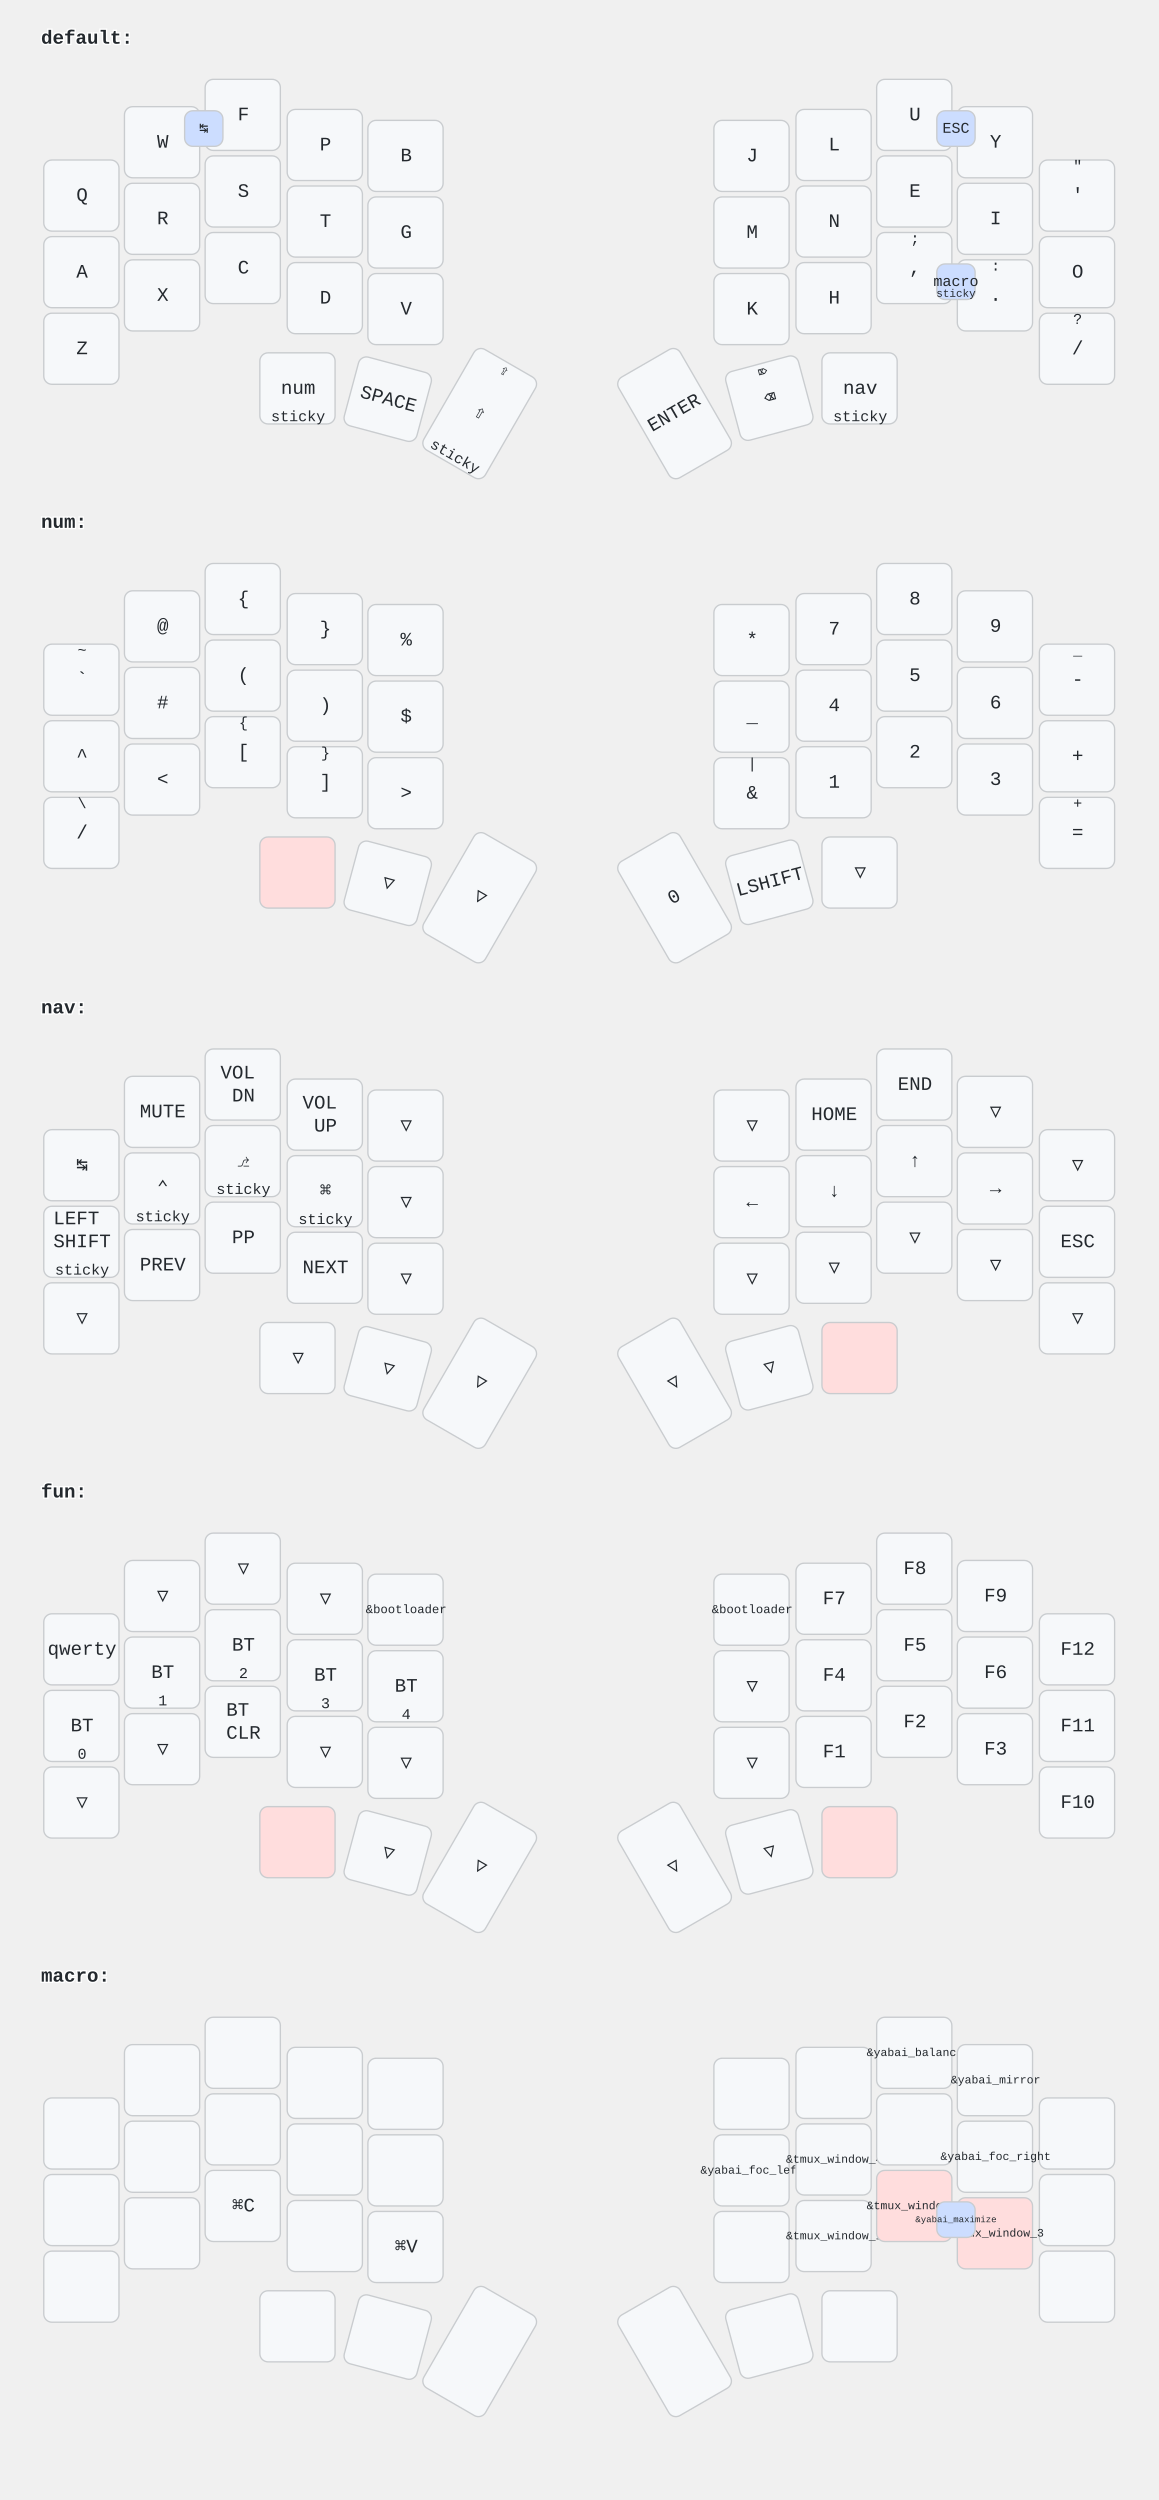
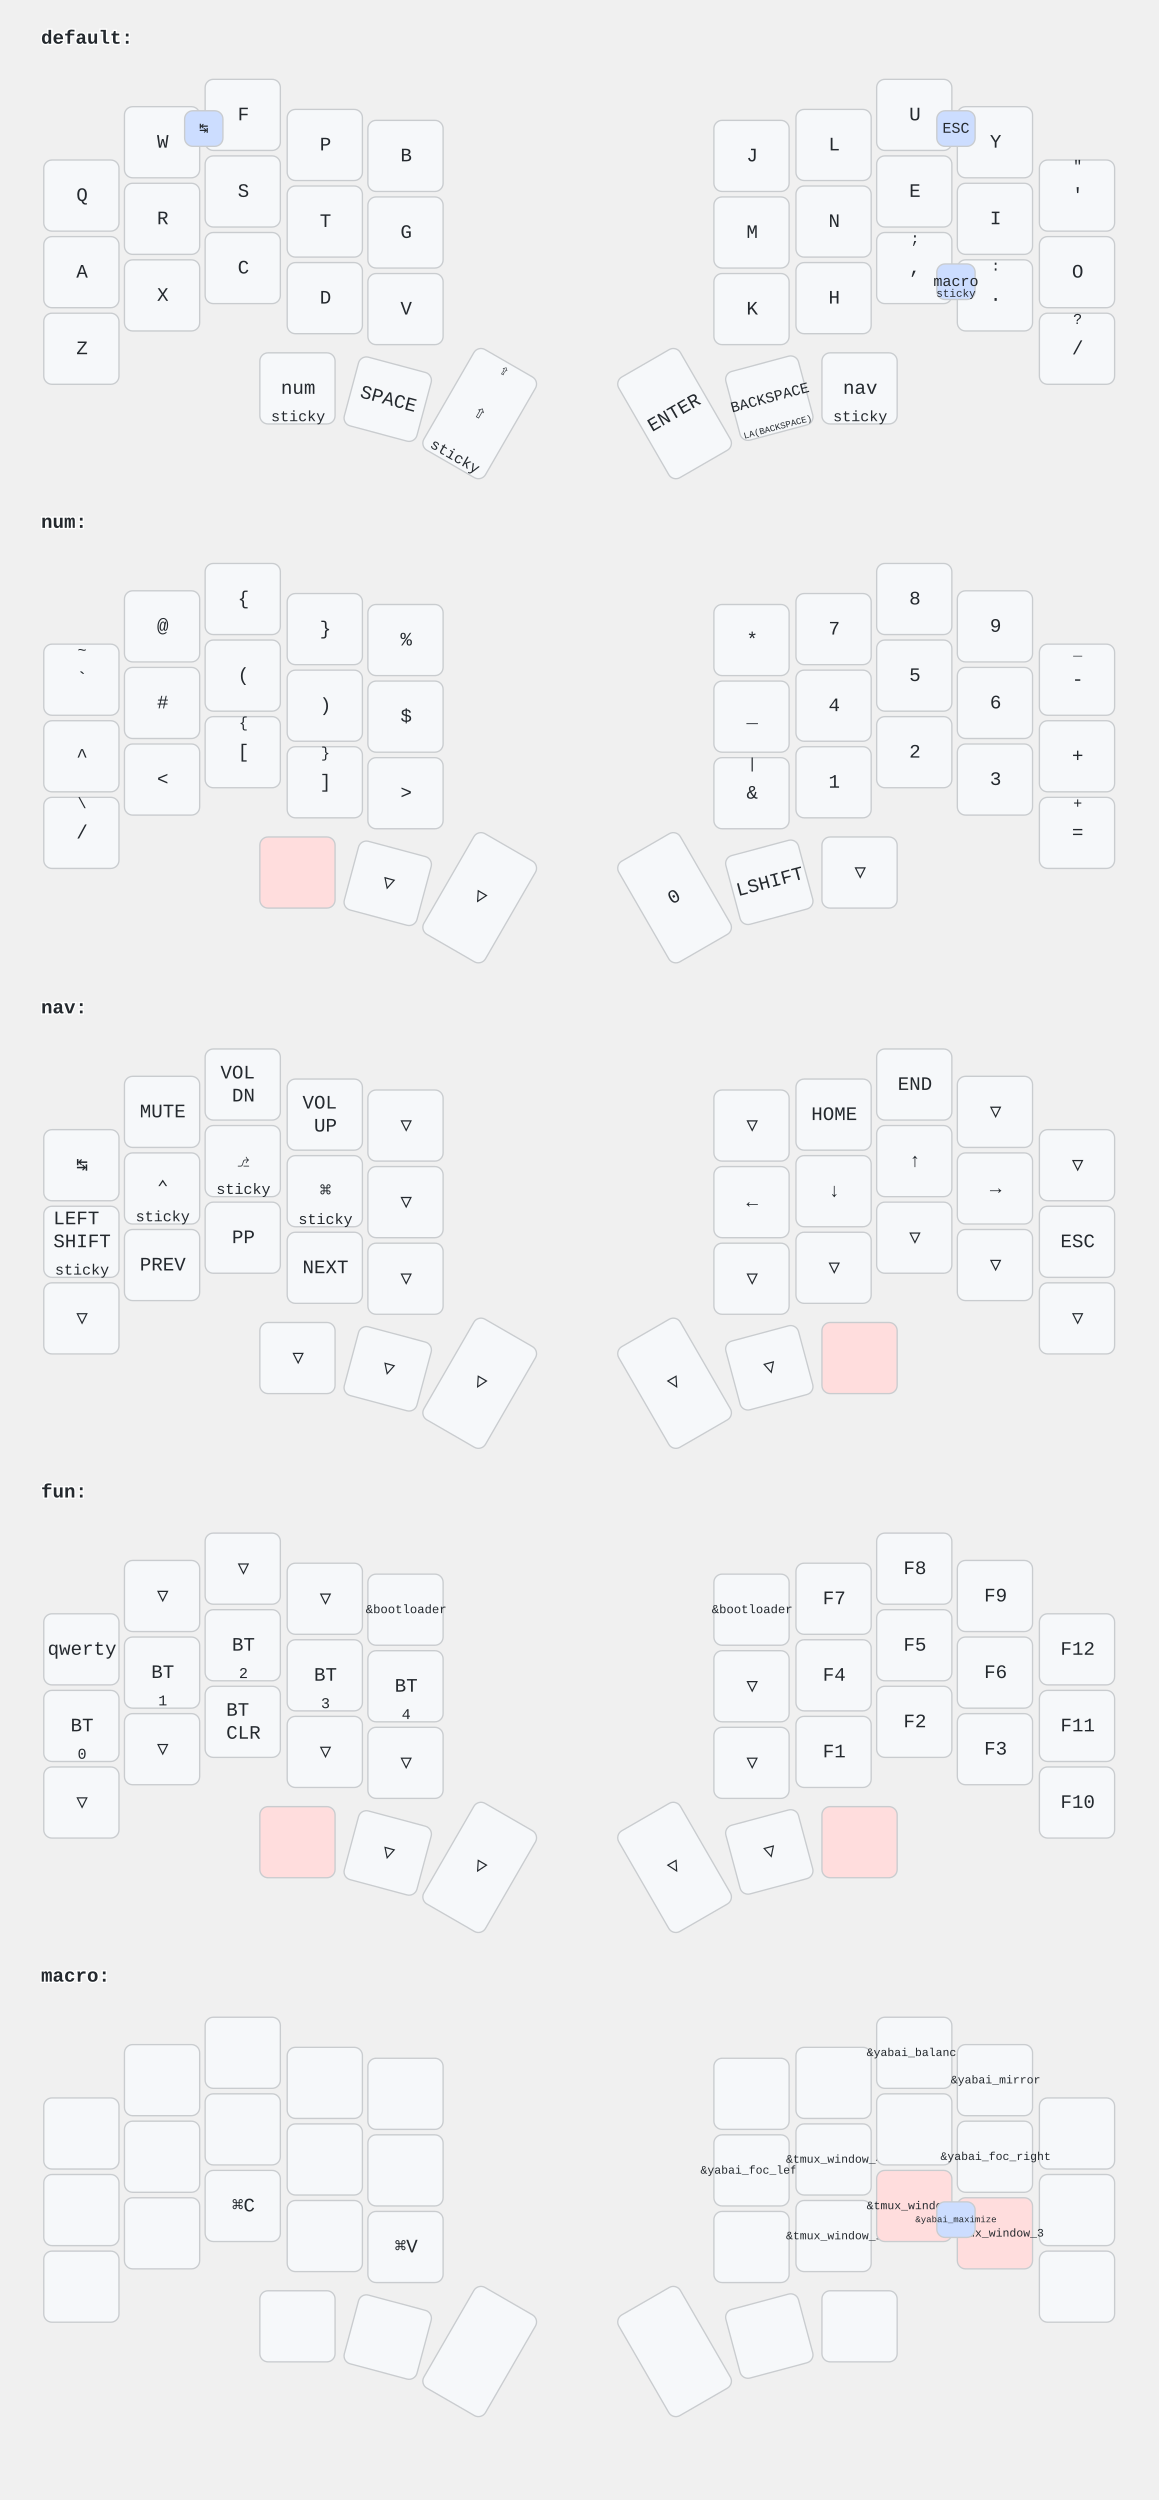
<svg xmlns="http://www.w3.org/2000/svg" width="847" height="1828" viewBox="0 0 847 1828" class="keymap">
  <style>/* font and background color specifications */
svg {
    font-family: SFMono-Regular,Consolas,Liberation Mono,Menlo,monospace;
    font-size: 14px;
    font-kerning: normal;
    text-rendering: optimizeLegibility;
    fill: #24292e;
}

/* default key styling */
rect {
    fill: #f6f8fa;
    stroke: #c9cccf;
    stroke-width: 1;
}

/* color accent for combo boxes */
rect.combo {
    fill: #cdf;
}

/* color accent for held keys */
rect.held, rect.combo.held {
    fill: #fdd;
}

/* color accent for ghost (optional) keys */
rect.ghost, rect.combo.ghost {
    fill: #ddd;
}

text {
    text-anchor: middle;
    dominant-baseline: middle;
}

/* styling for layer labels */
text.label {
    font-weight: bold;
    text-anchor: start;
    stroke: white;
    stroke-width: 2;
    paint-order: stroke;
}

/* styling for combo tap, and key hold/shifted label text */
text.combo, text.hold, text.shifted {
    font-size: 11px;
}

text.hold {
    text-anchor: middle;
    dominant-baseline: auto;
}

text.shifted {
    text-anchor: middle;
    dominant-baseline: hanging;
}

/* styling for hold/shifted label text in combo box */
text.combo.hold, text.combo.shifted {
    font-size: 8px;
}

/* styling for combo dendrons */
path {
    stroke-width: 1;
    stroke: gray;
    fill: none;
}
</style>
  <g transform="translate(30, 0)" class="layer-default">
    <text x="0" y="28" class="label">default:</text>
    <g transform="translate(0, 56)">
      <g transform="translate(30, 87)" class="key keypos-0">
        <rect rx="6" ry="6" x="-28" y="-26" width="55" height="52" class="key" />
        <text x="0" y="0" class="key tap">Q</text>
      </g>
      <g transform="translate(89, 48)" class="key keypos-1">
        <rect rx="6" ry="6" x="-28" y="-26" width="55" height="52" class="key" />
        <text x="0" y="0" class="key tap">W</text>
      </g>
      <g transform="translate(148, 28)" class="key keypos-2">
        <rect rx="6" ry="6" x="-28" y="-26" width="55" height="52" class="key" />
        <text x="0" y="0" class="key tap">F</text>
      </g>
      <g transform="translate(208, 50)" class="key keypos-3">
        <rect rx="6" ry="6" x="-28" y="-26" width="55" height="52" class="key" />
        <text x="0" y="0" class="key tap">P</text>
      </g>
      <g transform="translate(267, 58)" class="key keypos-4">
        <rect rx="6" ry="6" x="-28" y="-26" width="55" height="52" class="key" />
        <text x="0" y="0" class="key tap">B</text>
      </g>
      <g transform="translate(520, 58)" class="key keypos-5">
        <rect rx="6" ry="6" x="-28" y="-26" width="55" height="52" class="key" />
        <text x="0" y="0" class="key tap">J</text>
      </g>
      <g transform="translate(580, 50)" class="key keypos-6">
        <rect rx="6" ry="6" x="-28" y="-26" width="55" height="52" class="key" />
        <text x="0" y="0" class="key tap">L</text>
      </g>
      <g transform="translate(639, 28)" class="key keypos-7">
        <rect rx="6" ry="6" x="-28" y="-26" width="55" height="52" class="key" />
        <text x="0" y="0" class="key tap">U</text>
      </g>
      <g transform="translate(698, 48)" class="key keypos-8">
        <rect rx="6" ry="6" x="-28" y="-26" width="55" height="52" class="key" />
        <text x="0" y="0" class="key tap">Y</text>
      </g>
      <g transform="translate(758, 87)" class="key keypos-9">
        <rect rx="6" ry="6" x="-28" y="-26" width="55" height="52" class="key" />
        <text x="0" y="0" class="key tap">'</text>
        <text x="0" y="-24" class="key shifted">"</text>
      </g>
      <g transform="translate(30, 143)" class="key keypos-10">
        <rect rx="6" ry="6" x="-28" y="-26" width="55" height="52" class="key" />
        <text x="0" y="0" class="key tap">A</text>
      </g>
      <g transform="translate(89, 104)" class="key keypos-11">
        <rect rx="6" ry="6" x="-28" y="-26" width="55" height="52" class="key" />
        <text x="0" y="0" class="key tap">R</text>
      </g>
      <g transform="translate(148, 84)" class="key keypos-12">
        <rect rx="6" ry="6" x="-28" y="-26" width="55" height="52" class="key" />
        <text x="0" y="0" class="key tap">S</text>
      </g>
      <g transform="translate(208, 106)" class="key keypos-13">
        <rect rx="6" ry="6" x="-28" y="-26" width="55" height="52" class="key" />
        <text x="0" y="0" class="key tap">T</text>
      </g>
      <g transform="translate(267, 114)" class="key keypos-14">
        <rect rx="6" ry="6" x="-28" y="-26" width="55" height="52" class="key" />
        <text x="0" y="0" class="key tap">G</text>
      </g>
      <g transform="translate(520, 114)" class="key keypos-15">
        <rect rx="6" ry="6" x="-28" y="-26" width="55" height="52" class="key" />
        <text x="0" y="0" class="key tap">M</text>
      </g>
      <g transform="translate(580, 106)" class="key keypos-16">
        <rect rx="6" ry="6" x="-28" y="-26" width="55" height="52" class="key" />
        <text x="0" y="0" class="key tap">N</text>
      </g>
      <g transform="translate(639, 84)" class="key keypos-17">
        <rect rx="6" ry="6" x="-28" y="-26" width="55" height="52" class="key" />
        <text x="0" y="0" class="key tap">E</text>
      </g>
      <g transform="translate(698, 104)" class="key keypos-18">
        <rect rx="6" ry="6" x="-28" y="-26" width="55" height="52" class="key" />
        <text x="0" y="0" class="key tap">I</text>
      </g>
      <g transform="translate(758, 143)" class="key keypos-19">
        <rect rx="6" ry="6" x="-28" y="-26" width="55" height="52" class="key" />
        <text x="0" y="0" class="key tap">O</text>
      </g>
      <g transform="translate(30, 199)" class="key keypos-20">
        <rect rx="6" ry="6" x="-28" y="-26" width="55" height="52" class="key" />
        <text x="0" y="0" class="key tap">Z</text>
      </g>
      <g transform="translate(89, 160)" class="key keypos-21">
        <rect rx="6" ry="6" x="-28" y="-26" width="55" height="52" class="key" />
        <text x="0" y="0" class="key tap">X</text>
      </g>
      <g transform="translate(148, 140)" class="key keypos-22">
        <rect rx="6" ry="6" x="-28" y="-26" width="55" height="52" class="key" />
        <text x="0" y="0" class="key tap">C</text>
      </g>
      <g transform="translate(208, 162)" class="key keypos-23">
        <rect rx="6" ry="6" x="-28" y="-26" width="55" height="52" class="key" />
        <text x="0" y="0" class="key tap">D</text>
      </g>
      <g transform="translate(267, 170)" class="key keypos-24">
        <rect rx="6" ry="6" x="-28" y="-26" width="55" height="52" class="key" />
        <text x="0" y="0" class="key tap">V</text>
      </g>
      <g transform="translate(520, 170)" class="key keypos-25">
        <rect rx="6" ry="6" x="-28" y="-26" width="55" height="52" class="key" />
        <text x="0" y="0" class="key tap">K</text>
      </g>
      <g transform="translate(580, 162)" class="key keypos-26">
        <rect rx="6" ry="6" x="-28" y="-26" width="55" height="52" class="key" />
        <text x="0" y="0" class="key tap">H</text>
      </g>
      <g transform="translate(639, 140)" class="key keypos-27">
        <rect rx="6" ry="6" x="-28" y="-26" width="55" height="52" class="key" />
        <text x="0" y="0" class="key tap">,</text>
        <text x="0" y="-24" class="key shifted">;</text>
      </g>
      <g transform="translate(698, 160)" class="key keypos-28">
        <rect rx="6" ry="6" x="-28" y="-26" width="55" height="52" class="key" />
        <text x="0" y="0" class="key tap">.</text>
        <text x="0" y="-24" class="key shifted">:</text>
      </g>
      <g transform="translate(758, 199)" class="key keypos-29">
        <rect rx="6" ry="6" x="-28" y="-26" width="55" height="52" class="key" />
        <text x="0" y="0" class="key tap">/</text>
        <text x="0" y="-24" class="key shifted">?</text>
      </g>
      <g transform="translate(188, 228)" class="key keypos-30">
        <rect rx="6" ry="6" x="-28" y="-26" width="55" height="52" class="key" />
        <text x="0" y="0" class="key tap">num</text>
        <text x="0" y="24" class="key hold">sticky</text>
      </g>
      <g transform="translate(254, 236) rotate(15.0)" class="key keypos-31">
        <rect rx="6" ry="6" x="-28" y="-26" width="55" height="52" class="key" />
        <text x="0" y="0" class="key tap">SPACE</text>
      </g>
      <g transform="translate(321, 246) rotate(30.0)" class="key keypos-32">
        <rect rx="6" ry="6" x="-26" y="-42" width="52" height="85" class="key" />
        <text x="0" y="0" class="key tap">⇧</text>
        <text x="0" y="40" class="key hold">sticky</text>
        <text x="0" y="-40" class="key shifted">⇪</text>
      </g>
      <g transform="translate(463, 246) rotate(-30.0)" class="key keypos-33">
        <rect rx="6" ry="6" x="-26" y="-42" width="52" height="85" class="key" />
        <text x="0" y="0" class="key tap">ENTER</text>
      </g>
      <g transform="translate(533, 235) rotate(-15.0)" class="key keypos-34">
        <rect rx="6" ry="6" x="-28" y="-26" width="55" height="52" class="key" />
-         <text x="0" y="0" class="key tap">⌫</text>
-         <text x="0" y="-24" class="key shifted">⌦</text>
+         <text x="0" y="0" class="key tap">
+           <tspan style="font-size: 78%">BACKSPACE</tspan>
+         </text>
+         <text x="0" y="24" class="key hold">
+           <tspan style="font-size: 60%">LA(BACKSPACE)</tspan>
+         </text>
      </g>
      <g transform="translate(599, 228)" class="key keypos-35">
        <rect rx="6" ry="6" x="-28" y="-26" width="55" height="52" class="key" />
        <text x="0" y="0" class="key tap">nav</text>
        <text x="0" y="24" class="key hold">sticky</text>
      </g>
      <g class="combo combopos-0">
        <rect rx="6" ry="6" x="105" y="25" width="28" height="26" class="combo" />
        <text x="119" y="38" class="combo tap">↹</text>
      </g>
      <g class="combo combopos-1">
        <rect rx="6" ry="6" x="655" y="25" width="28" height="26" class="combo" />
        <text x="669" y="38" class="combo tap">ESC</text>
      </g>
      <g class="combo combopos-2">
        <rect rx="6" ry="6" x="655" y="137" width="28" height="26" class="combo" />
        <text x="669" y="150" class="combo tap">macro</text>
        <text x="669" y="161" class="combo hold">sticky</text>
      </g>
    </g>
  </g>
  <g transform="translate(30, 354)" class="layer-num">
    <text x="0" y="28" class="label">num:</text>
    <g transform="translate(0, 56)">
      <g transform="translate(30, 87)" class="key keypos-0">
        <rect rx="6" ry="6" x="-28" y="-26" width="55" height="52" class="key" />
        <text x="0" y="0" class="key tap">`</text>
        <text x="0" y="-24" class="key shifted">~</text>
      </g>
      <g transform="translate(89, 48)" class="key keypos-1">
        <rect rx="6" ry="6" x="-28" y="-26" width="55" height="52" class="key" />
        <text x="0" y="0" class="key tap">@</text>
      </g>
      <g transform="translate(148, 28)" class="key keypos-2">
        <rect rx="6" ry="6" x="-28" y="-26" width="55" height="52" class="key" />
        <text x="0" y="0" class="key tap">{</text>
      </g>
      <g transform="translate(208, 50)" class="key keypos-3">
        <rect rx="6" ry="6" x="-28" y="-26" width="55" height="52" class="key" />
        <text x="0" y="0" class="key tap">}</text>
      </g>
      <g transform="translate(267, 58)" class="key keypos-4">
        <rect rx="6" ry="6" x="-28" y="-26" width="55" height="52" class="key" />
        <text x="0" y="0" class="key tap">%</text>
      </g>
      <g transform="translate(520, 58)" class="key keypos-5">
        <rect rx="6" ry="6" x="-28" y="-26" width="55" height="52" class="key" />
        <text x="0" y="0" class="key tap">*</text>
      </g>
      <g transform="translate(580, 50)" class="key keypos-6">
        <rect rx="6" ry="6" x="-28" y="-26" width="55" height="52" class="key" />
        <text x="0" y="0" class="key tap">7</text>
      </g>
      <g transform="translate(639, 28)" class="key keypos-7">
        <rect rx="6" ry="6" x="-28" y="-26" width="55" height="52" class="key" />
        <text x="0" y="0" class="key tap">8</text>
      </g>
      <g transform="translate(698, 48)" class="key keypos-8">
        <rect rx="6" ry="6" x="-28" y="-26" width="55" height="52" class="key" />
        <text x="0" y="0" class="key tap">9</text>
      </g>
      <g transform="translate(758, 87)" class="key keypos-9">
        <rect rx="6" ry="6" x="-28" y="-26" width="55" height="52" class="key" />
        <text x="0" y="0" class="key tap">-</text>
        <text x="0" y="-24" class="key shifted">_</text>
      </g>
      <g transform="translate(30, 143)" class="key keypos-10">
        <rect rx="6" ry="6" x="-28" y="-26" width="55" height="52" class="key" />
        <text x="0" y="0" class="key tap">^</text>
      </g>
      <g transform="translate(89, 104)" class="key keypos-11">
        <rect rx="6" ry="6" x="-28" y="-26" width="55" height="52" class="key" />
        <text x="0" y="0" class="key tap">#</text>
      </g>
      <g transform="translate(148, 84)" class="key keypos-12">
        <rect rx="6" ry="6" x="-28" y="-26" width="55" height="52" class="key" />
        <text x="0" y="0" class="key tap">(</text>
      </g>
      <g transform="translate(208, 106)" class="key keypos-13">
        <rect rx="6" ry="6" x="-28" y="-26" width="55" height="52" class="key" />
        <text x="0" y="0" class="key tap">)</text>
      </g>
      <g transform="translate(267, 114)" class="key keypos-14">
        <rect rx="6" ry="6" x="-28" y="-26" width="55" height="52" class="key" />
        <text x="0" y="0" class="key tap">$</text>
      </g>
      <g transform="translate(520, 114)" class="key keypos-15">
        <rect rx="6" ry="6" x="-28" y="-26" width="55" height="52" class="key" />
        <text x="0" y="0" class="key tap">_</text>
      </g>
      <g transform="translate(580, 106)" class="key keypos-16">
        <rect rx="6" ry="6" x="-28" y="-26" width="55" height="52" class="key" />
        <text x="0" y="0" class="key tap">4</text>
      </g>
      <g transform="translate(639, 84)" class="key keypos-17">
        <rect rx="6" ry="6" x="-28" y="-26" width="55" height="52" class="key" />
        <text x="0" y="0" class="key tap">5</text>
      </g>
      <g transform="translate(698, 104)" class="key keypos-18">
        <rect rx="6" ry="6" x="-28" y="-26" width="55" height="52" class="key" />
        <text x="0" y="0" class="key tap">6</text>
      </g>
      <g transform="translate(758, 143)" class="key keypos-19">
        <rect rx="6" ry="6" x="-28" y="-26" width="55" height="52" class="key" />
        <text x="0" y="0" class="key tap">+</text>
      </g>
      <g transform="translate(30, 199)" class="key keypos-20">
        <rect rx="6" ry="6" x="-28" y="-26" width="55" height="52" class="key" />
        <text x="0" y="0" class="key tap">/</text>
        <text x="0" y="-24" class="key shifted">\</text>
      </g>
      <g transform="translate(89, 160)" class="key keypos-21">
        <rect rx="6" ry="6" x="-28" y="-26" width="55" height="52" class="key" />
        <text x="0" y="0" class="key tap">&lt;</text>
      </g>
      <g transform="translate(148, 140)" class="key keypos-22">
        <rect rx="6" ry="6" x="-28" y="-26" width="55" height="52" class="key" />
        <text x="0" y="0" class="key tap">[</text>
        <text x="0" y="-24" class="key shifted">{</text>
      </g>
      <g transform="translate(208, 162)" class="key keypos-23">
        <rect rx="6" ry="6" x="-28" y="-26" width="55" height="52" class="key" />
        <text x="0" y="0" class="key tap">]</text>
        <text x="0" y="-24" class="key shifted">}</text>
      </g>
      <g transform="translate(267, 170)" class="key keypos-24">
        <rect rx="6" ry="6" x="-28" y="-26" width="55" height="52" class="key" />
        <text x="0" y="0" class="key tap">&gt;</text>
      </g>
      <g transform="translate(520, 170)" class="key keypos-25">
        <rect rx="6" ry="6" x="-28" y="-26" width="55" height="52" class="key" />
        <text x="0" y="0" class="key tap">&amp;</text>
        <text x="0" y="-24" class="key shifted">|</text>
      </g>
      <g transform="translate(580, 162)" class="key keypos-26">
        <rect rx="6" ry="6" x="-28" y="-26" width="55" height="52" class="key" />
        <text x="0" y="0" class="key tap">1</text>
      </g>
      <g transform="translate(639, 140)" class="key keypos-27">
        <rect rx="6" ry="6" x="-28" y="-26" width="55" height="52" class="key" />
        <text x="0" y="0" class="key tap">2</text>
      </g>
      <g transform="translate(698, 160)" class="key keypos-28">
        <rect rx="6" ry="6" x="-28" y="-26" width="55" height="52" class="key" />
        <text x="0" y="0" class="key tap">3</text>
      </g>
      <g transform="translate(758, 199)" class="key keypos-29">
        <rect rx="6" ry="6" x="-28" y="-26" width="55" height="52" class="key" />
        <text x="0" y="0" class="key tap">=</text>
        <text x="0" y="-24" class="key shifted">+</text>
      </g>
      <g transform="translate(188, 228)" class="key held keypos-30">
        <rect rx="6" ry="6" x="-28" y="-26" width="55" height="52" class="key held" />
      </g>
      <g transform="translate(254, 236) rotate(15.0)" class="key trans keypos-31">
        <rect rx="6" ry="6" x="-28" y="-26" width="55" height="52" class="key trans" />
        <text x="0" y="0" class="key trans tap">▽</text>
      </g>
      <g transform="translate(321, 246) rotate(30.0)" class="key trans keypos-32">
        <rect rx="6" ry="6" x="-26" y="-42" width="52" height="85" class="key trans" />
        <text x="0" y="0" class="key trans tap">▽</text>
      </g>
      <g transform="translate(463, 246) rotate(-30.0)" class="key keypos-33">
        <rect rx="6" ry="6" x="-26" y="-42" width="52" height="85" class="key" />
        <text x="0" y="0" class="key tap">0</text>
      </g>
      <g transform="translate(533, 235) rotate(-15.0)" class="key keypos-34">
        <rect rx="6" ry="6" x="-28" y="-26" width="55" height="52" class="key" />
        <text x="0" y="0" class="key tap">LSHIFT</text>
      </g>
      <g transform="translate(599, 228)" class="key trans keypos-35">
        <rect rx="6" ry="6" x="-28" y="-26" width="55" height="52" class="key trans" />
        <text x="0" y="0" class="key trans tap">▽</text>
      </g>
    </g>
  </g>
  <g transform="translate(30, 709)" class="layer-nav">
    <text x="0" y="28" class="label">nav:</text>
    <g transform="translate(0, 56)">
      <g transform="translate(30, 87)" class="key keypos-0">
        <rect rx="6" ry="6" x="-28" y="-26" width="55" height="52" class="key" />
        <text x="0" y="0" class="key tap">↹</text>
      </g>
      <g transform="translate(89, 48)" class="key keypos-1">
        <rect rx="6" ry="6" x="-28" y="-26" width="55" height="52" class="key" />
        <text x="0" y="0" class="key tap">MUTE</text>
      </g>
      <g transform="translate(148, 28)" class="key keypos-2">
        <rect rx="6" ry="6" x="-28" y="-26" width="55" height="52" class="key" />
        <text x="0" y="0" class="key tap">
          <tspan x="0" dy="-0.6em">VOL</tspan>
          <tspan x="0" dy="1.2em">DN</tspan>
        </text>
      </g>
      <g transform="translate(208, 50)" class="key keypos-3">
        <rect rx="6" ry="6" x="-28" y="-26" width="55" height="52" class="key" />
        <text x="0" y="0" class="key tap">
          <tspan x="0" dy="-0.6em">VOL</tspan>
          <tspan x="0" dy="1.2em">UP</tspan>
        </text>
      </g>
      <g transform="translate(267, 58)" class="key trans keypos-4">
        <rect rx="6" ry="6" x="-28" y="-26" width="55" height="52" class="key trans" />
        <text x="0" y="0" class="key trans tap">▽</text>
      </g>
      <g transform="translate(520, 58)" class="key trans keypos-5">
        <rect rx="6" ry="6" x="-28" y="-26" width="55" height="52" class="key trans" />
        <text x="0" y="0" class="key trans tap">▽</text>
      </g>
      <g transform="translate(580, 50)" class="key keypos-6">
        <rect rx="6" ry="6" x="-28" y="-26" width="55" height="52" class="key" />
        <text x="0" y="0" class="key tap">HOME</text>
      </g>
      <g transform="translate(639, 28)" class="key keypos-7">
        <rect rx="6" ry="6" x="-28" y="-26" width="55" height="52" class="key" />
        <text x="0" y="0" class="key tap">END</text>
      </g>
      <g transform="translate(698, 48)" class="key trans keypos-8">
        <rect rx="6" ry="6" x="-28" y="-26" width="55" height="52" class="key trans" />
        <text x="0" y="0" class="key trans tap">▽</text>
      </g>
      <g transform="translate(758, 87)" class="key trans keypos-9">
        <rect rx="6" ry="6" x="-28" y="-26" width="55" height="52" class="key trans" />
        <text x="0" y="0" class="key trans tap">▽</text>
      </g>
      <g transform="translate(30, 143)" class="key keypos-10">
        <rect rx="6" ry="6" x="-28" y="-26" width="55" height="52" class="key" />
        <text x="0" y="0" class="key tap">
          <tspan x="0" dy="-1.2em">LEFT</tspan>
          <tspan x="0" dy="1.2em">SHIFT</tspan>
        </text>
        <text x="0" y="24" class="key hold">sticky</text>
      </g>
      <g transform="translate(89, 104)" class="key keypos-11">
        <rect rx="6" ry="6" x="-28" y="-26" width="55" height="52" class="key" />
        <text x="0" y="0" class="key tap">⌃</text>
        <text x="0" y="24" class="key hold">sticky</text>
      </g>
      <g transform="translate(148, 84)" class="key keypos-12">
        <rect rx="6" ry="6" x="-28" y="-26" width="55" height="52" class="key" />
        <text x="0" y="0" class="key tap">⎇</text>
        <text x="0" y="24" class="key hold">sticky</text>
      </g>
      <g transform="translate(208, 106)" class="key keypos-13">
        <rect rx="6" ry="6" x="-28" y="-26" width="55" height="52" class="key" />
        <text x="0" y="0" class="key tap">⌘</text>
        <text x="0" y="24" class="key hold">sticky</text>
      </g>
      <g transform="translate(267, 114)" class="key trans keypos-14">
        <rect rx="6" ry="6" x="-28" y="-26" width="55" height="52" class="key trans" />
        <text x="0" y="0" class="key trans tap">▽</text>
      </g>
      <g transform="translate(520, 114)" class="key keypos-15">
        <rect rx="6" ry="6" x="-28" y="-26" width="55" height="52" class="key" />
        <text x="0" y="0" class="key tap">←</text>
      </g>
      <g transform="translate(580, 106)" class="key keypos-16">
        <rect rx="6" ry="6" x="-28" y="-26" width="55" height="52" class="key" />
        <text x="0" y="0" class="key tap">↓</text>
      </g>
      <g transform="translate(639, 84)" class="key keypos-17">
        <rect rx="6" ry="6" x="-28" y="-26" width="55" height="52" class="key" />
        <text x="0" y="0" class="key tap">↑</text>
      </g>
      <g transform="translate(698, 104)" class="key keypos-18">
        <rect rx="6" ry="6" x="-28" y="-26" width="55" height="52" class="key" />
        <text x="0" y="0" class="key tap">→</text>
      </g>
      <g transform="translate(758, 143)" class="key keypos-19">
        <rect rx="6" ry="6" x="-28" y="-26" width="55" height="52" class="key" />
        <text x="0" y="0" class="key tap">ESC</text>
      </g>
      <g transform="translate(30, 199)" class="key trans keypos-20">
        <rect rx="6" ry="6" x="-28" y="-26" width="55" height="52" class="key trans" />
        <text x="0" y="0" class="key trans tap">▽</text>
      </g>
      <g transform="translate(89, 160)" class="key keypos-21">
        <rect rx="6" ry="6" x="-28" y="-26" width="55" height="52" class="key" />
        <text x="0" y="0" class="key tap">PREV</text>
      </g>
      <g transform="translate(148, 140)" class="key keypos-22">
        <rect rx="6" ry="6" x="-28" y="-26" width="55" height="52" class="key" />
        <text x="0" y="0" class="key tap">PP</text>
      </g>
      <g transform="translate(208, 162)" class="key keypos-23">
        <rect rx="6" ry="6" x="-28" y="-26" width="55" height="52" class="key" />
        <text x="0" y="0" class="key tap">NEXT</text>
      </g>
      <g transform="translate(267, 170)" class="key trans keypos-24">
        <rect rx="6" ry="6" x="-28" y="-26" width="55" height="52" class="key trans" />
        <text x="0" y="0" class="key trans tap">▽</text>
      </g>
      <g transform="translate(520, 170)" class="key trans keypos-25">
        <rect rx="6" ry="6" x="-28" y="-26" width="55" height="52" class="key trans" />
        <text x="0" y="0" class="key trans tap">▽</text>
      </g>
      <g transform="translate(580, 162)" class="key trans keypos-26">
        <rect rx="6" ry="6" x="-28" y="-26" width="55" height="52" class="key trans" />
        <text x="0" y="0" class="key trans tap">▽</text>
      </g>
      <g transform="translate(639, 140)" class="key trans keypos-27">
        <rect rx="6" ry="6" x="-28" y="-26" width="55" height="52" class="key trans" />
        <text x="0" y="0" class="key trans tap">▽</text>
      </g>
      <g transform="translate(698, 160)" class="key trans keypos-28">
        <rect rx="6" ry="6" x="-28" y="-26" width="55" height="52" class="key trans" />
        <text x="0" y="0" class="key trans tap">▽</text>
      </g>
      <g transform="translate(758, 199)" class="key trans keypos-29">
        <rect rx="6" ry="6" x="-28" y="-26" width="55" height="52" class="key trans" />
        <text x="0" y="0" class="key trans tap">▽</text>
      </g>
      <g transform="translate(188, 228)" class="key trans keypos-30">
        <rect rx="6" ry="6" x="-28" y="-26" width="55" height="52" class="key trans" />
        <text x="0" y="0" class="key trans tap">▽</text>
      </g>
      <g transform="translate(254, 236) rotate(15.0)" class="key trans keypos-31">
        <rect rx="6" ry="6" x="-28" y="-26" width="55" height="52" class="key trans" />
        <text x="0" y="0" class="key trans tap">▽</text>
      </g>
      <g transform="translate(321, 246) rotate(30.0)" class="key trans keypos-32">
        <rect rx="6" ry="6" x="-26" y="-42" width="52" height="85" class="key trans" />
        <text x="0" y="0" class="key trans tap">▽</text>
      </g>
      <g transform="translate(463, 246) rotate(-30.0)" class="key trans keypos-33">
        <rect rx="6" ry="6" x="-26" y="-42" width="52" height="85" class="key trans" />
        <text x="0" y="0" class="key trans tap">▽</text>
      </g>
      <g transform="translate(533, 235) rotate(-15.0)" class="key trans keypos-34">
        <rect rx="6" ry="6" x="-28" y="-26" width="55" height="52" class="key trans" />
        <text x="0" y="0" class="key trans tap">▽</text>
      </g>
      <g transform="translate(599, 228)" class="key held keypos-35">
        <rect rx="6" ry="6" x="-28" y="-26" width="55" height="52" class="key held" />
      </g>
    </g>
  </g>
  <g transform="translate(30, 1063)" class="layer-fun">
    <text x="0" y="28" class="label">fun:</text>
    <g transform="translate(0, 56)">
      <g transform="translate(30, 87)" class="key keypos-0">
        <rect rx="6" ry="6" x="-28" y="-26" width="55" height="52" class="key" />
        <text x="0" y="0" class="key tap">qwerty</text>
      </g>
      <g transform="translate(89, 48)" class="key trans keypos-1">
        <rect rx="6" ry="6" x="-28" y="-26" width="55" height="52" class="key trans" />
        <text x="0" y="0" class="key trans tap">▽</text>
      </g>
      <g transform="translate(148, 28)" class="key trans keypos-2">
        <rect rx="6" ry="6" x="-28" y="-26" width="55" height="52" class="key trans" />
        <text x="0" y="0" class="key trans tap">▽</text>
      </g>
      <g transform="translate(208, 50)" class="key trans keypos-3">
        <rect rx="6" ry="6" x="-28" y="-26" width="55" height="52" class="key trans" />
        <text x="0" y="0" class="key trans tap">▽</text>
      </g>
      <g transform="translate(267, 58)" class="key keypos-4">
        <rect rx="6" ry="6" x="-28" y="-26" width="55" height="52" class="key" />
        <text x="0" y="0" class="key tap">
          <tspan style="font-size: 64%">&amp;bootloader</tspan>
        </text>
      </g>
      <g transform="translate(520, 58)" class="key keypos-5">
        <rect rx="6" ry="6" x="-28" y="-26" width="55" height="52" class="key" />
        <text x="0" y="0" class="key tap">
          <tspan style="font-size: 64%">&amp;bootloader</tspan>
        </text>
      </g>
      <g transform="translate(580, 50)" class="key keypos-6">
        <rect rx="6" ry="6" x="-28" y="-26" width="55" height="52" class="key" />
        <text x="0" y="0" class="key tap">F7</text>
      </g>
      <g transform="translate(639, 28)" class="key keypos-7">
        <rect rx="6" ry="6" x="-28" y="-26" width="55" height="52" class="key" />
        <text x="0" y="0" class="key tap">F8</text>
      </g>
      <g transform="translate(698, 48)" class="key keypos-8">
        <rect rx="6" ry="6" x="-28" y="-26" width="55" height="52" class="key" />
        <text x="0" y="0" class="key tap">F9</text>
      </g>
      <g transform="translate(758, 87)" class="key keypos-9">
        <rect rx="6" ry="6" x="-28" y="-26" width="55" height="52" class="key" />
        <text x="0" y="0" class="key tap">F12</text>
      </g>
      <g transform="translate(30, 143)" class="key keypos-10">
        <rect rx="6" ry="6" x="-28" y="-26" width="55" height="52" class="key" />
        <text x="0" y="0" class="key tap">BT</text>
        <text x="0" y="24" class="key hold">0</text>
      </g>
      <g transform="translate(89, 104)" class="key keypos-11">
        <rect rx="6" ry="6" x="-28" y="-26" width="55" height="52" class="key" />
        <text x="0" y="0" class="key tap">BT</text>
        <text x="0" y="24" class="key hold">1</text>
      </g>
      <g transform="translate(148, 84)" class="key keypos-12">
        <rect rx="6" ry="6" x="-28" y="-26" width="55" height="52" class="key" />
        <text x="0" y="0" class="key tap">BT</text>
        <text x="0" y="24" class="key hold">2</text>
      </g>
      <g transform="translate(208, 106)" class="key keypos-13">
        <rect rx="6" ry="6" x="-28" y="-26" width="55" height="52" class="key" />
        <text x="0" y="0" class="key tap">BT</text>
        <text x="0" y="24" class="key hold">3</text>
      </g>
      <g transform="translate(267, 114)" class="key keypos-14">
        <rect rx="6" ry="6" x="-28" y="-26" width="55" height="52" class="key" />
        <text x="0" y="0" class="key tap">BT</text>
        <text x="0" y="24" class="key hold">4</text>
      </g>
      <g transform="translate(520, 114)" class="key trans keypos-15">
        <rect rx="6" ry="6" x="-28" y="-26" width="55" height="52" class="key trans" />
        <text x="0" y="0" class="key trans tap">▽</text>
      </g>
      <g transform="translate(580, 106)" class="key keypos-16">
        <rect rx="6" ry="6" x="-28" y="-26" width="55" height="52" class="key" />
        <text x="0" y="0" class="key tap">F4</text>
      </g>
      <g transform="translate(639, 84)" class="key keypos-17">
        <rect rx="6" ry="6" x="-28" y="-26" width="55" height="52" class="key" />
        <text x="0" y="0" class="key tap">F5</text>
      </g>
      <g transform="translate(698, 104)" class="key keypos-18">
        <rect rx="6" ry="6" x="-28" y="-26" width="55" height="52" class="key" />
        <text x="0" y="0" class="key tap">F6</text>
      </g>
      <g transform="translate(758, 143)" class="key keypos-19">
        <rect rx="6" ry="6" x="-28" y="-26" width="55" height="52" class="key" />
        <text x="0" y="0" class="key tap">F11</text>
      </g>
      <g transform="translate(30, 199)" class="key trans keypos-20">
        <rect rx="6" ry="6" x="-28" y="-26" width="55" height="52" class="key trans" />
        <text x="0" y="0" class="key trans tap">▽</text>
      </g>
      <g transform="translate(89, 160)" class="key trans keypos-21">
        <rect rx="6" ry="6" x="-28" y="-26" width="55" height="52" class="key trans" />
        <text x="0" y="0" class="key trans tap">▽</text>
      </g>
      <g transform="translate(148, 140)" class="key keypos-22">
        <rect rx="6" ry="6" x="-28" y="-26" width="55" height="52" class="key" />
        <text x="0" y="0" class="key tap">
          <tspan x="0" dy="-0.6em">BT</tspan>
          <tspan x="0" dy="1.2em">CLR</tspan>
        </text>
      </g>
      <g transform="translate(208, 162)" class="key trans keypos-23">
        <rect rx="6" ry="6" x="-28" y="-26" width="55" height="52" class="key trans" />
        <text x="0" y="0" class="key trans tap">▽</text>
      </g>
      <g transform="translate(267, 170)" class="key trans keypos-24">
        <rect rx="6" ry="6" x="-28" y="-26" width="55" height="52" class="key trans" />
        <text x="0" y="0" class="key trans tap">▽</text>
      </g>
      <g transform="translate(520, 170)" class="key trans keypos-25">
        <rect rx="6" ry="6" x="-28" y="-26" width="55" height="52" class="key trans" />
        <text x="0" y="0" class="key trans tap">▽</text>
      </g>
      <g transform="translate(580, 162)" class="key keypos-26">
        <rect rx="6" ry="6" x="-28" y="-26" width="55" height="52" class="key" />
        <text x="0" y="0" class="key tap">F1</text>
      </g>
      <g transform="translate(639, 140)" class="key keypos-27">
        <rect rx="6" ry="6" x="-28" y="-26" width="55" height="52" class="key" />
        <text x="0" y="0" class="key tap">F2</text>
      </g>
      <g transform="translate(698, 160)" class="key keypos-28">
        <rect rx="6" ry="6" x="-28" y="-26" width="55" height="52" class="key" />
        <text x="0" y="0" class="key tap">F3</text>
      </g>
      <g transform="translate(758, 199)" class="key keypos-29">
        <rect rx="6" ry="6" x="-28" y="-26" width="55" height="52" class="key" />
        <text x="0" y="0" class="key tap">F10</text>
      </g>
      <g transform="translate(188, 228)" class="key held keypos-30">
        <rect rx="6" ry="6" x="-28" y="-26" width="55" height="52" class="key held" />
      </g>
      <g transform="translate(254, 236) rotate(15.0)" class="key trans keypos-31">
        <rect rx="6" ry="6" x="-28" y="-26" width="55" height="52" class="key trans" />
        <text x="0" y="0" class="key trans tap">▽</text>
      </g>
      <g transform="translate(321, 246) rotate(30.0)" class="key trans keypos-32">
        <rect rx="6" ry="6" x="-26" y="-42" width="52" height="85" class="key trans" />
        <text x="0" y="0" class="key trans tap">▽</text>
      </g>
      <g transform="translate(463, 246) rotate(-30.0)" class="key trans keypos-33">
        <rect rx="6" ry="6" x="-26" y="-42" width="52" height="85" class="key trans" />
        <text x="0" y="0" class="key trans tap">▽</text>
      </g>
      <g transform="translate(533, 235) rotate(-15.0)" class="key trans keypos-34">
        <rect rx="6" ry="6" x="-28" y="-26" width="55" height="52" class="key trans" />
        <text x="0" y="0" class="key trans tap">▽</text>
      </g>
      <g transform="translate(599, 228)" class="key held keypos-35">
        <rect rx="6" ry="6" x="-28" y="-26" width="55" height="52" class="key held" />
      </g>
    </g>
  </g>
  <g transform="translate(30, 1417)" class="layer-macro">
    <text x="0" y="28" class="label">macro:</text>
    <g transform="translate(0, 56)">
      <g transform="translate(30, 87)" class="key keypos-0">
        <rect rx="6" ry="6" x="-28" y="-26" width="55" height="52" class="key" />
      </g>
      <g transform="translate(89, 48)" class="key keypos-1">
        <rect rx="6" ry="6" x="-28" y="-26" width="55" height="52" class="key" />
      </g>
      <g transform="translate(148, 28)" class="key keypos-2">
        <rect rx="6" ry="6" x="-28" y="-26" width="55" height="52" class="key" />
      </g>
      <g transform="translate(208, 50)" class="key keypos-3">
        <rect rx="6" ry="6" x="-28" y="-26" width="55" height="52" class="key" />
      </g>
      <g transform="translate(267, 58)" class="key keypos-4">
        <rect rx="6" ry="6" x="-28" y="-26" width="55" height="52" class="key" />
      </g>
      <g transform="translate(520, 58)" class="key keypos-5">
        <rect rx="6" ry="6" x="-28" y="-26" width="55" height="52" class="key" />
      </g>
      <g transform="translate(580, 50)" class="key keypos-6">
        <rect rx="6" ry="6" x="-28" y="-26" width="55" height="52" class="key" />
      </g>
      <g transform="translate(639, 28)" class="key keypos-7">
        <rect rx="6" ry="6" x="-28" y="-26" width="55" height="52" class="key" />
        <text x="0" y="0" class="key tap">
          <tspan style="font-size: 60%">&amp;yabai_balance</tspan>
        </text>
      </g>
      <g transform="translate(698, 48)" class="key keypos-8">
        <rect rx="6" ry="6" x="-28" y="-26" width="55" height="52" class="key" />
        <text x="0" y="0" class="key tap">
          <tspan style="font-size: 60%">&amp;yabai_mirror</tspan>
        </text>
      </g>
      <g transform="translate(758, 87)" class="key keypos-9">
        <rect rx="6" ry="6" x="-28" y="-26" width="55" height="52" class="key" />
      </g>
      <g transform="translate(30, 143)" class="key keypos-10">
        <rect rx="6" ry="6" x="-28" y="-26" width="55" height="52" class="key" />
      </g>
      <g transform="translate(89, 104)" class="key keypos-11">
        <rect rx="6" ry="6" x="-28" y="-26" width="55" height="52" class="key" />
      </g>
      <g transform="translate(148, 84)" class="key keypos-12">
        <rect rx="6" ry="6" x="-28" y="-26" width="55" height="52" class="key" />
      </g>
      <g transform="translate(208, 106)" class="key keypos-13">
        <rect rx="6" ry="6" x="-28" y="-26" width="55" height="52" class="key" />
      </g>
      <g transform="translate(267, 114)" class="key keypos-14">
        <rect rx="6" ry="6" x="-28" y="-26" width="55" height="52" class="key" />
      </g>
      <g transform="translate(520, 114)" class="key keypos-15">
        <rect rx="6" ry="6" x="-28" y="-26" width="55" height="52" class="key" />
        <text x="0" y="0" class="key tap">
          <tspan style="font-size: 60%">&amp;yabai_foc_left</tspan>
        </text>
      </g>
      <g transform="translate(580, 106)" class="key keypos-16">
        <rect rx="6" ry="6" x="-28" y="-26" width="55" height="52" class="key" />
        <text x="0" y="0" class="key tap">
          <tspan style="font-size: 60%">&amp;tmux_window_4</tspan>
        </text>
      </g>
      <g transform="translate(639, 84)" class="key keypos-17">
        <rect rx="6" ry="6" x="-28" y="-26" width="55" height="52" class="key" />
      </g>
      <g transform="translate(698, 104)" class="key keypos-18">
        <rect rx="6" ry="6" x="-28" y="-26" width="55" height="52" class="key" />
        <text x="0" y="0" class="key tap">
          <tspan style="font-size: 60%">&amp;yabai_foc_right</tspan>
        </text>
      </g>
      <g transform="translate(758, 143)" class="key keypos-19">
        <rect rx="6" ry="6" x="-28" y="-26" width="55" height="52" class="key" />
      </g>
      <g transform="translate(30, 199)" class="key keypos-20">
        <rect rx="6" ry="6" x="-28" y="-26" width="55" height="52" class="key" />
      </g>
      <g transform="translate(89, 160)" class="key keypos-21">
        <rect rx="6" ry="6" x="-28" y="-26" width="55" height="52" class="key" />
      </g>
      <g transform="translate(148, 140)" class="key keypos-22">
        <rect rx="6" ry="6" x="-28" y="-26" width="55" height="52" class="key" />
        <text x="0" y="0" class="key tap">⌘C</text>
      </g>
      <g transform="translate(208, 162)" class="key keypos-23">
        <rect rx="6" ry="6" x="-28" y="-26" width="55" height="52" class="key" />
      </g>
      <g transform="translate(267, 170)" class="key keypos-24">
        <rect rx="6" ry="6" x="-28" y="-26" width="55" height="52" class="key" />
        <text x="0" y="0" class="key tap">⌘V</text>
      </g>
      <g transform="translate(520, 170)" class="key keypos-25">
        <rect rx="6" ry="6" x="-28" y="-26" width="55" height="52" class="key" />
      </g>
      <g transform="translate(580, 162)" class="key keypos-26">
        <rect rx="6" ry="6" x="-28" y="-26" width="55" height="52" class="key" />
        <text x="0" y="0" class="key tap">
          <tspan style="font-size: 60%">&amp;tmux_window_1</tspan>
        </text>
      </g>
      <g transform="translate(639, 140)" class="key held keypos-27">
        <rect rx="6" ry="6" x="-28" y="-26" width="55" height="52" class="key held" />
        <text x="0" y="0" class="key held tap">
          <tspan style="font-size: 60%">&amp;tmux_window_2</tspan>
        </text>
      </g>
      <g transform="translate(698, 160)" class="key held keypos-28">
        <rect rx="6" ry="6" x="-28" y="-26" width="55" height="52" class="key held" />
        <text x="0" y="0" class="key held tap">
          <tspan style="font-size: 60%">&amp;tmux_window_3</tspan>
        </text>
      </g>
      <g transform="translate(758, 199)" class="key keypos-29">
        <rect rx="6" ry="6" x="-28" y="-26" width="55" height="52" class="key" />
      </g>
      <g transform="translate(188, 228)" class="key keypos-30">
        <rect rx="6" ry="6" x="-28" y="-26" width="55" height="52" class="key" />
      </g>
      <g transform="translate(254, 236) rotate(15.0)" class="key keypos-31">
        <rect rx="6" ry="6" x="-28" y="-26" width="55" height="52" class="key" />
      </g>
      <g transform="translate(321, 246) rotate(30.0)" class="key keypos-32">
        <rect rx="6" ry="6" x="-26" y="-42" width="52" height="85" class="key" />
      </g>
      <g transform="translate(463, 246) rotate(-30.0)" class="key keypos-33">
        <rect rx="6" ry="6" x="-26" y="-42" width="52" height="85" class="key" />
      </g>
      <g transform="translate(533, 235) rotate(-15.0)" class="key keypos-34">
        <rect rx="6" ry="6" x="-28" y="-26" width="55" height="52" class="key" />
      </g>
      <g transform="translate(599, 228)" class="key keypos-35">
        <rect rx="6" ry="6" x="-28" y="-26" width="55" height="52" class="key" />
      </g>
      <g class="combo combopos-0">
        <rect rx="6" ry="6" x="655" y="137" width="28" height="26" class="combo" />
        <text x="669" y="150" class="combo tap">
          <tspan style="font-size: 60%">&amp;yabai_maximize</tspan>
        </text>
      </g>
    </g>
  </g>
</svg>
